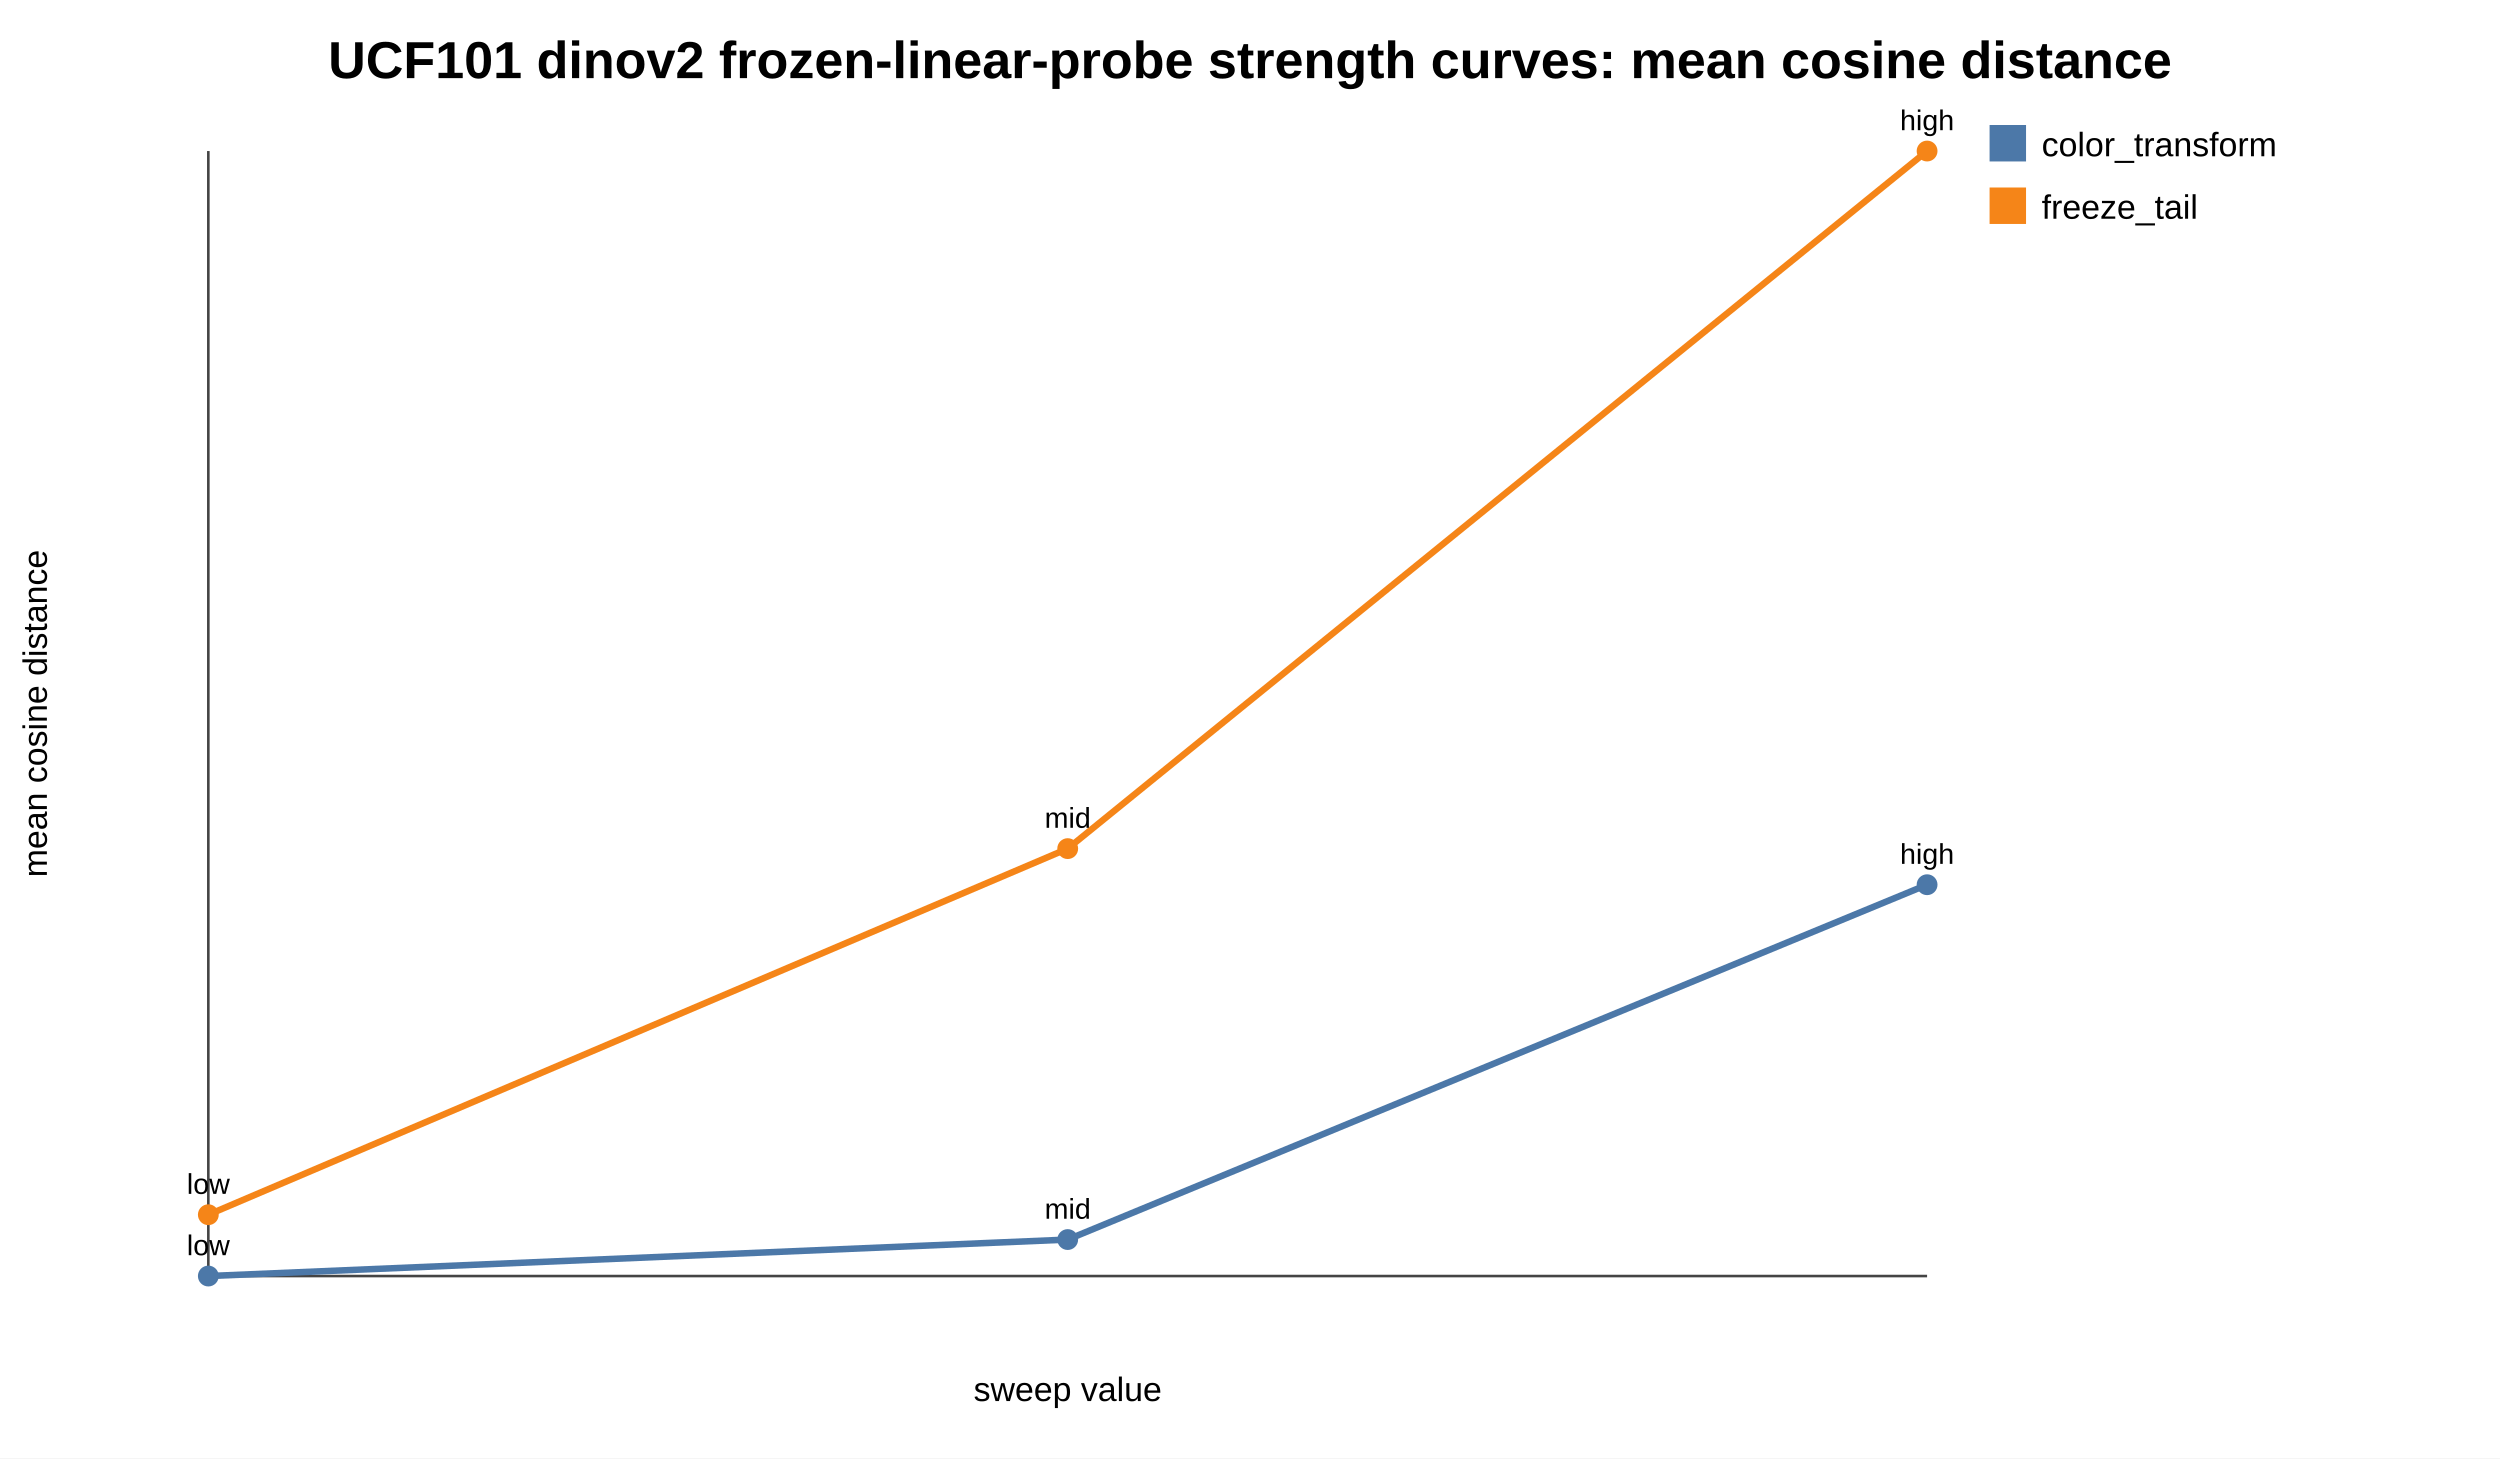
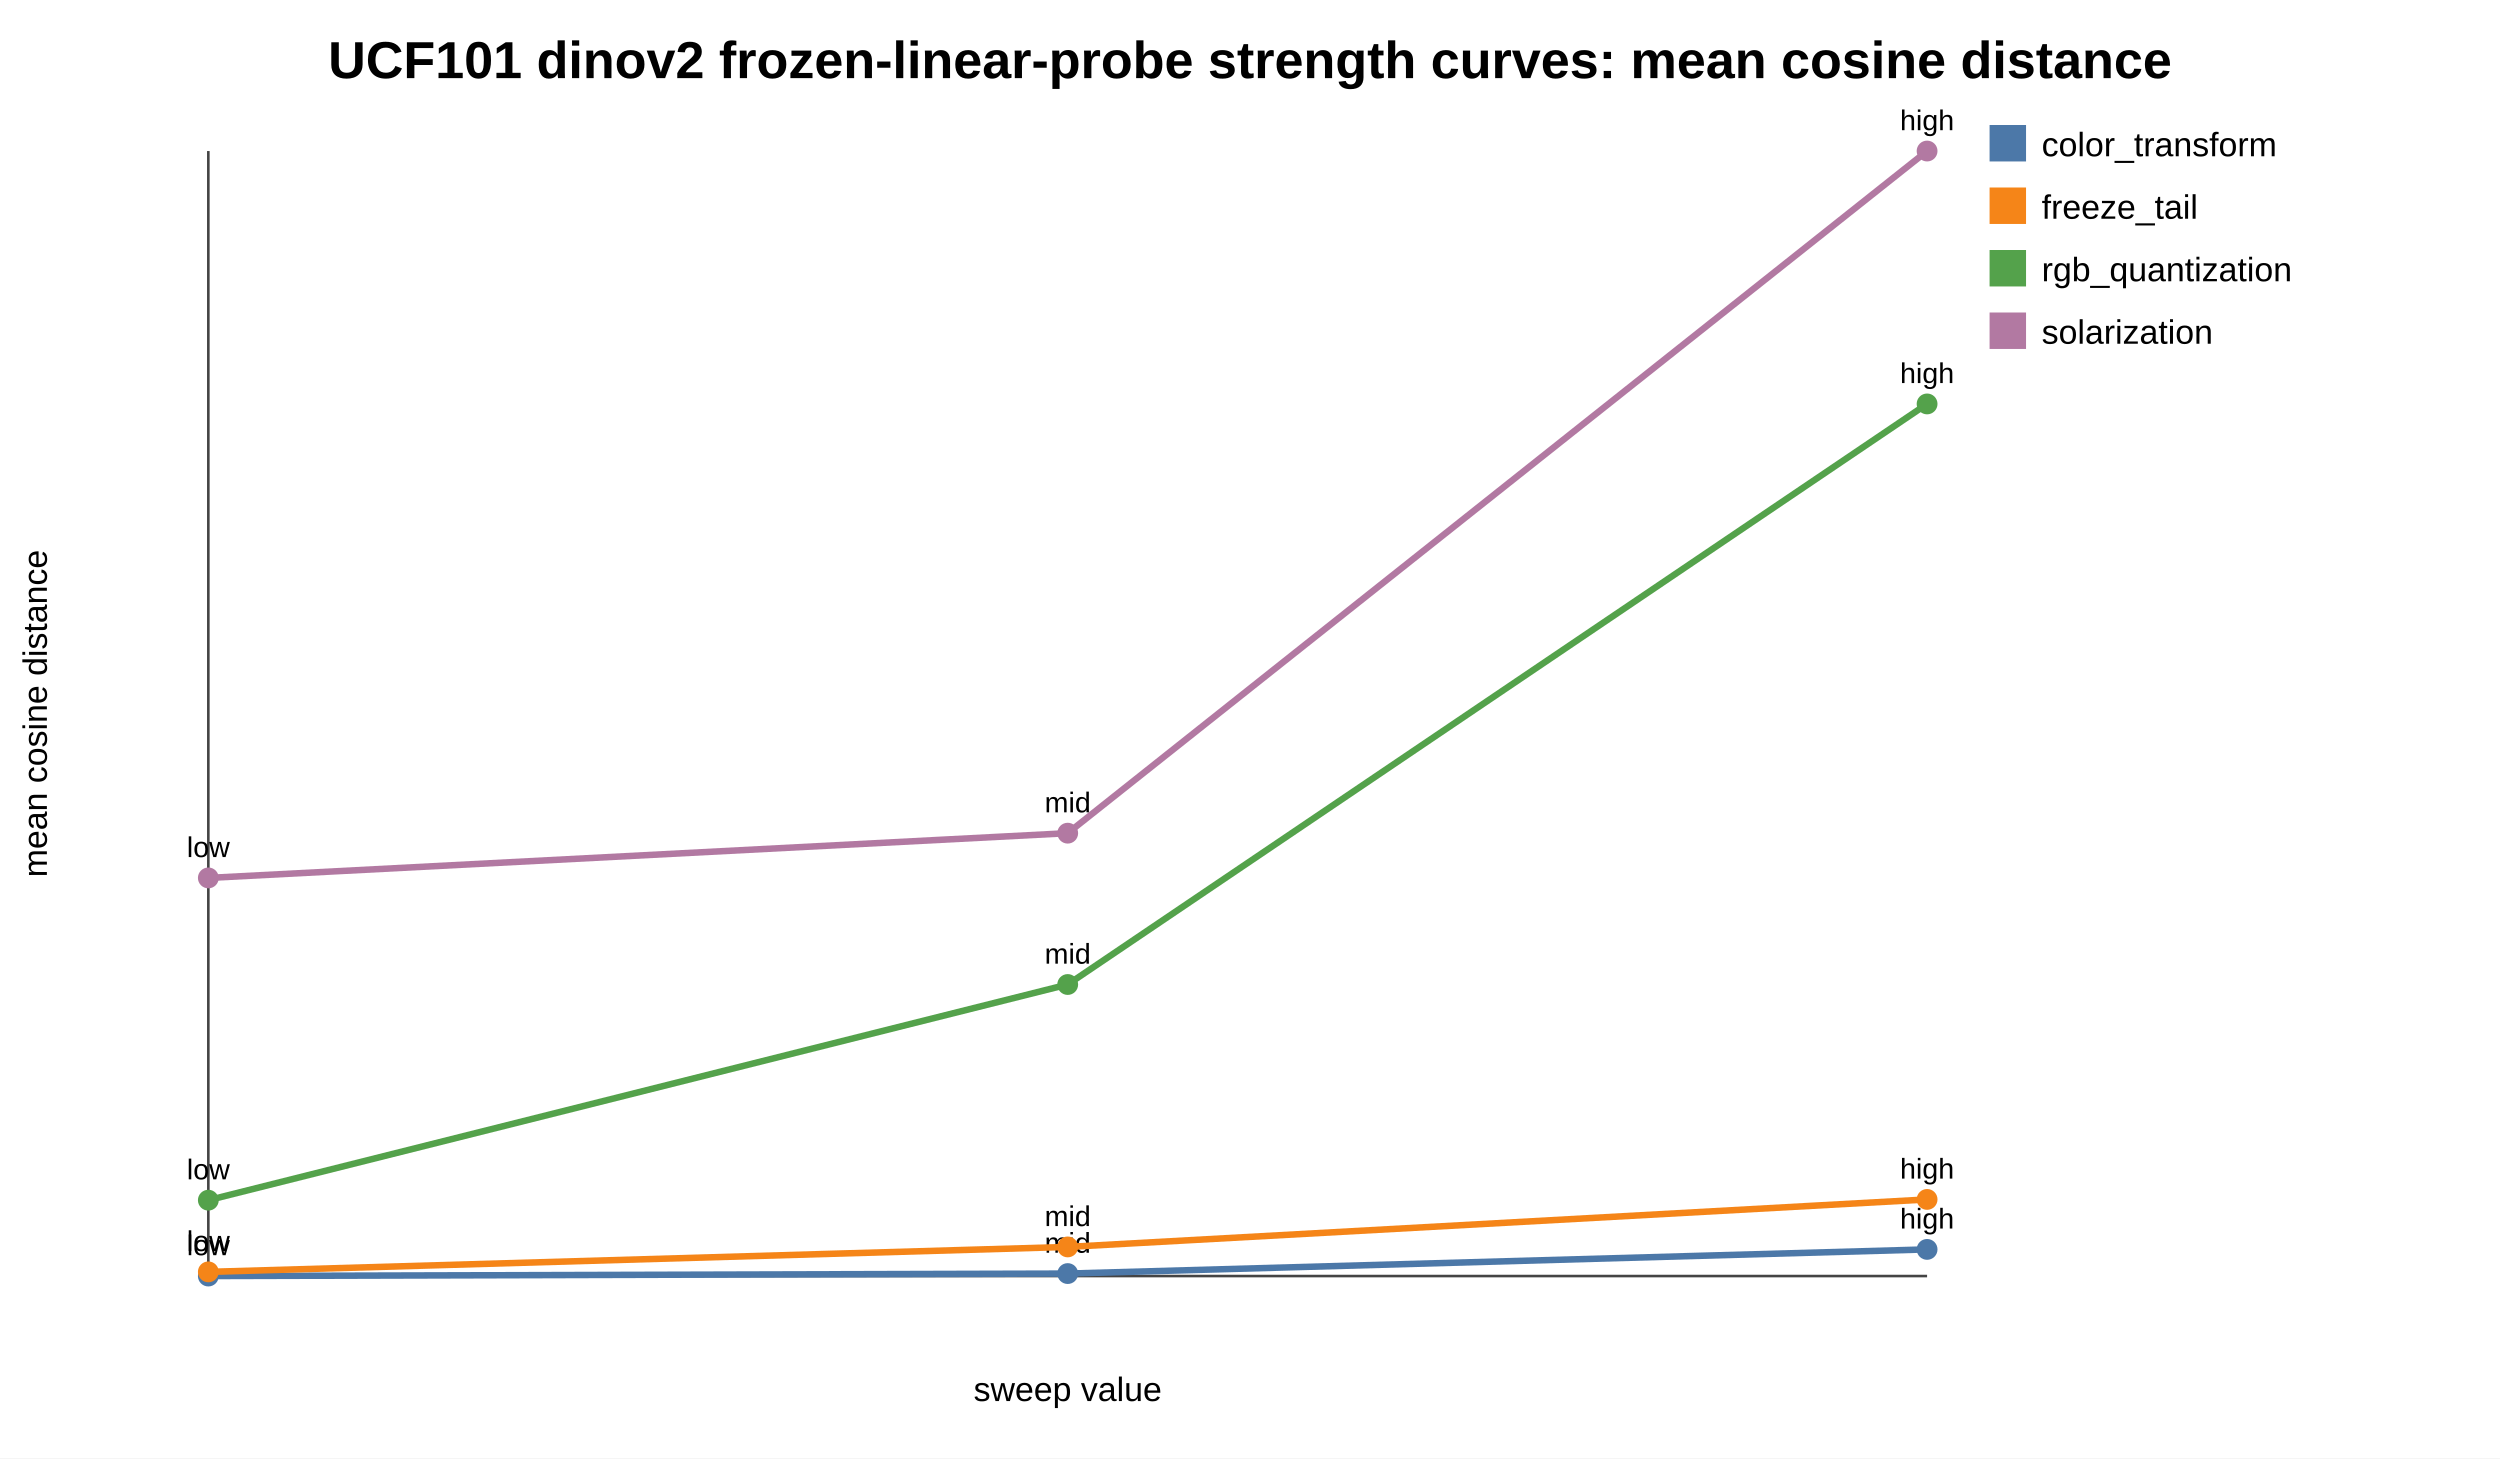
<svg xmlns="http://www.w3.org/2000/svg" width="960" height="560" viewBox="0 0 960 560">
  <rect width="100%" height="100%" fill="white" />
  <text x="480.00" y="30.00" text-anchor="middle" font-family="Arial, sans-serif" font-size="20" font-weight="700">UCF101 dinov2 frozen-linear-probe strength curves: mean cosine distance</text>
  <line x1="80" y1="490" x2="740" y2="490" stroke="#444" stroke-width="1" />
  <line x1="80" y1="58" x2="80" y2="490" stroke="#444" stroke-width="1" />
-   <polyline points="80.00,490.00 410.00,475.99 740.00,339.73" fill="none" stroke="#4c78a8" stroke-width="2.5" />
+   <polyline points="80.00,490.00 410.00,489.05 740.00,479.77" fill="none" stroke="#4c78a8" stroke-width="2.5" />
  <circle cx="80.00" cy="490.00" r="4" fill="#4c78a8" />
  <text x="80.00" y="482.00" text-anchor="middle" font-family="Arial, sans-serif" font-size="11" font-weight="400">low</text>
-   <circle cx="410.00" cy="475.99" r="4" fill="#4c78a8" />
-   <text x="410.00" y="467.99" text-anchor="middle" font-family="Arial, sans-serif" font-size="11" font-weight="400">mid</text>
-   <circle cx="740.00" cy="339.73" r="4" fill="#4c78a8" />
-   <text x="740.00" y="331.73" text-anchor="middle" font-family="Arial, sans-serif" font-size="11" font-weight="400">high</text>
+   <circle cx="410.00" cy="489.05" r="4" fill="#4c78a8" />
+   <text x="410.00" y="481.05" text-anchor="middle" font-family="Arial, sans-serif" font-size="11" font-weight="400">mid</text>
+   <circle cx="740.00" cy="479.77" r="4" fill="#4c78a8" />
+   <text x="740.00" y="471.77" text-anchor="middle" font-family="Arial, sans-serif" font-size="11" font-weight="400">high</text>
  <rect x="764" y="48" width="14" height="14" fill="#4c78a8" />
  <text x="784.00" y="60.00" text-anchor="start" font-family="Arial, sans-serif" font-size="13" font-weight="400">color_transform</text>
-   <polyline points="80.00,466.45 410.00,325.87 740.00,58.00" fill="none" stroke="#f58518" stroke-width="2.5" />
-   <circle cx="80.00" cy="466.45" r="4" fill="#f58518" />
-   <text x="80.00" y="458.45" text-anchor="middle" font-family="Arial, sans-serif" font-size="11" font-weight="400">low</text>
-   <circle cx="410.00" cy="325.87" r="4" fill="#f58518" />
-   <text x="410.00" y="317.87" text-anchor="middle" font-family="Arial, sans-serif" font-size="11" font-weight="400">mid</text>
-   <circle cx="740.00" cy="58.00" r="4" fill="#f58518" />
-   <text x="740.00" y="50.00" text-anchor="middle" font-family="Arial, sans-serif" font-size="11" font-weight="400">high</text>
+   <polyline points="80.00,488.40 410.00,478.82 740.00,460.58" fill="none" stroke="#f58518" stroke-width="2.5" />
+   <circle cx="80.00" cy="488.40" r="4" fill="#f58518" />
+   <text x="80.00" y="480.40" text-anchor="middle" font-family="Arial, sans-serif" font-size="11" font-weight="400">low</text>
+   <circle cx="410.00" cy="478.82" r="4" fill="#f58518" />
+   <text x="410.00" y="470.82" text-anchor="middle" font-family="Arial, sans-serif" font-size="11" font-weight="400">mid</text>
+   <circle cx="740.00" cy="460.58" r="4" fill="#f58518" />
+   <text x="740.00" y="452.58" text-anchor="middle" font-family="Arial, sans-serif" font-size="11" font-weight="400">high</text>
  <rect x="764" y="72" width="14" height="14" fill="#f58518" />
  <text x="784.00" y="84.00" text-anchor="start" font-family="Arial, sans-serif" font-size="13" font-weight="400">freeze_tail</text>
+   <polyline points="80.00,460.87 410.00,378.05 740.00,155.11" fill="none" stroke="#54a24b" stroke-width="2.5" />
+   <circle cx="80.00" cy="460.87" r="4" fill="#54a24b" />
+   <text x="80.00" y="452.87" text-anchor="middle" font-family="Arial, sans-serif" font-size="11" font-weight="400">low</text>
+   <circle cx="410.00" cy="378.05" r="4" fill="#54a24b" />
+   <text x="410.00" y="370.05" text-anchor="middle" font-family="Arial, sans-serif" font-size="11" font-weight="400">mid</text>
+   <circle cx="740.00" cy="155.11" r="4" fill="#54a24b" />
+   <text x="740.00" y="147.11" text-anchor="middle" font-family="Arial, sans-serif" font-size="11" font-weight="400">high</text>
+   <rect x="764" y="96" width="14" height="14" fill="#54a24b" />
+   <text x="784.00" y="108.00" text-anchor="start" font-family="Arial, sans-serif" font-size="13" font-weight="400">rgb_quantization</text>
+   <polyline points="80.00,337.12 410.00,319.94 740.00,58.00" fill="none" stroke="#b279a2" stroke-width="2.5" />
+   <circle cx="80.00" cy="337.12" r="4" fill="#b279a2" />
+   <text x="80.00" y="329.12" text-anchor="middle" font-family="Arial, sans-serif" font-size="11" font-weight="400">low</text>
+   <circle cx="410.00" cy="319.94" r="4" fill="#b279a2" />
+   <text x="410.00" y="311.94" text-anchor="middle" font-family="Arial, sans-serif" font-size="11" font-weight="400">mid</text>
+   <circle cx="740.00" cy="58.00" r="4" fill="#b279a2" />
+   <text x="740.00" y="50.00" text-anchor="middle" font-family="Arial, sans-serif" font-size="11" font-weight="400">high</text>
+   <rect x="764" y="120" width="14" height="14" fill="#b279a2" />
+   <text x="784.00" y="132.00" text-anchor="start" font-family="Arial, sans-serif" font-size="13" font-weight="400">solarization</text>
  <text x="410.00" y="538.00" text-anchor="middle" font-family="Arial, sans-serif" font-size="13" font-weight="400">sweep value</text>
  <text x="18.00" y="274.00" text-anchor="middle" font-family="Arial, sans-serif" font-size="13" font-weight="400" transform="rotate(-90 18.00 274.00)">mean cosine distance</text>
</svg>
